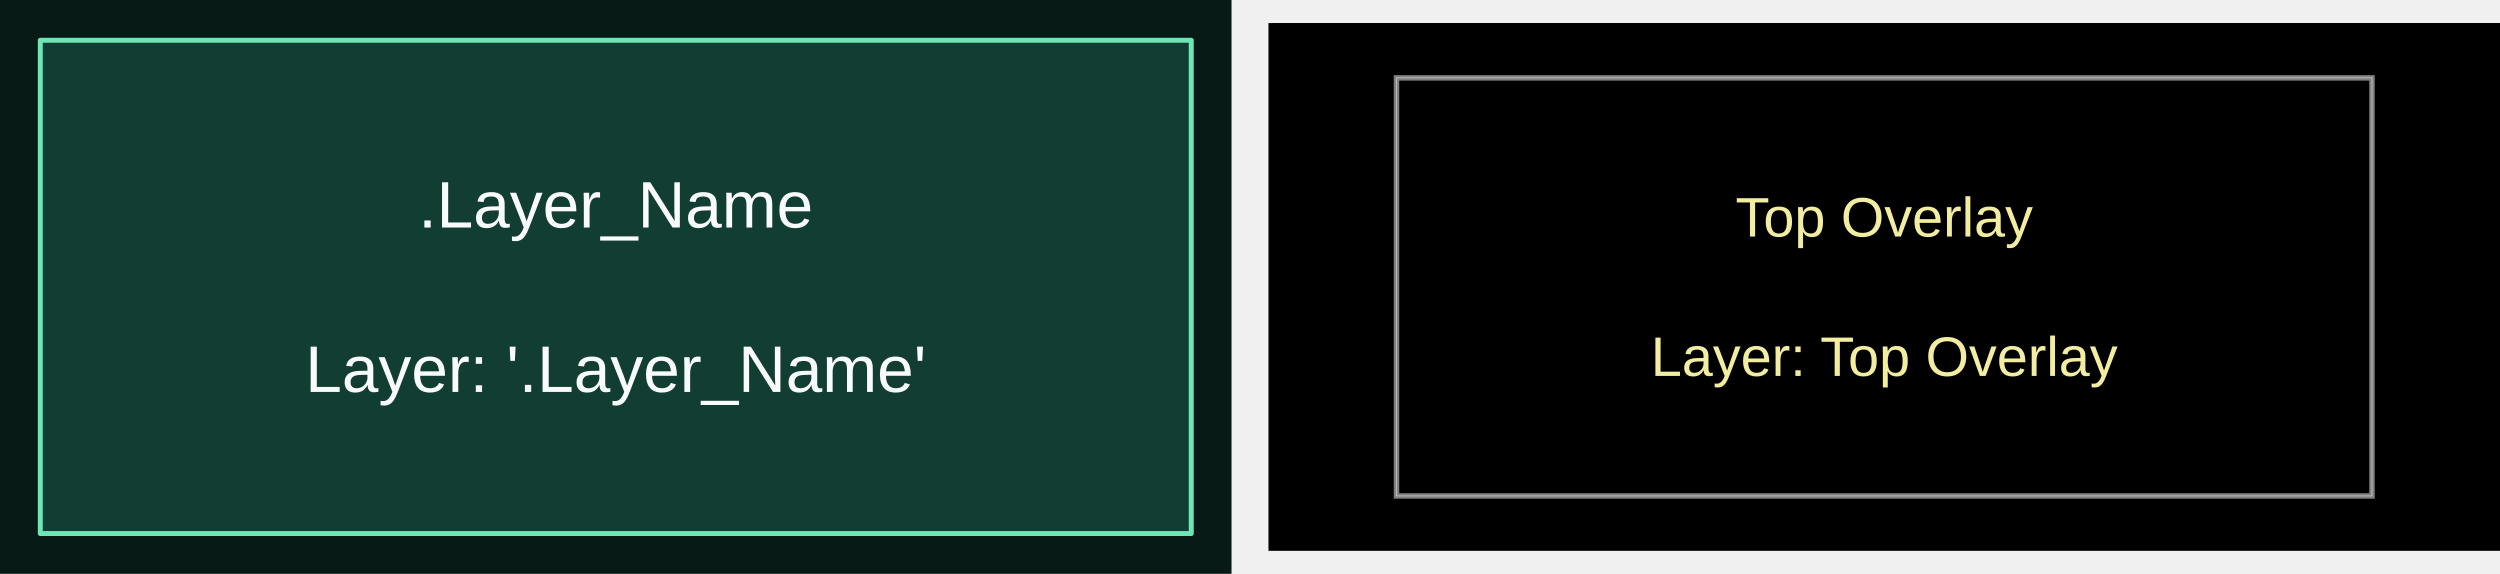
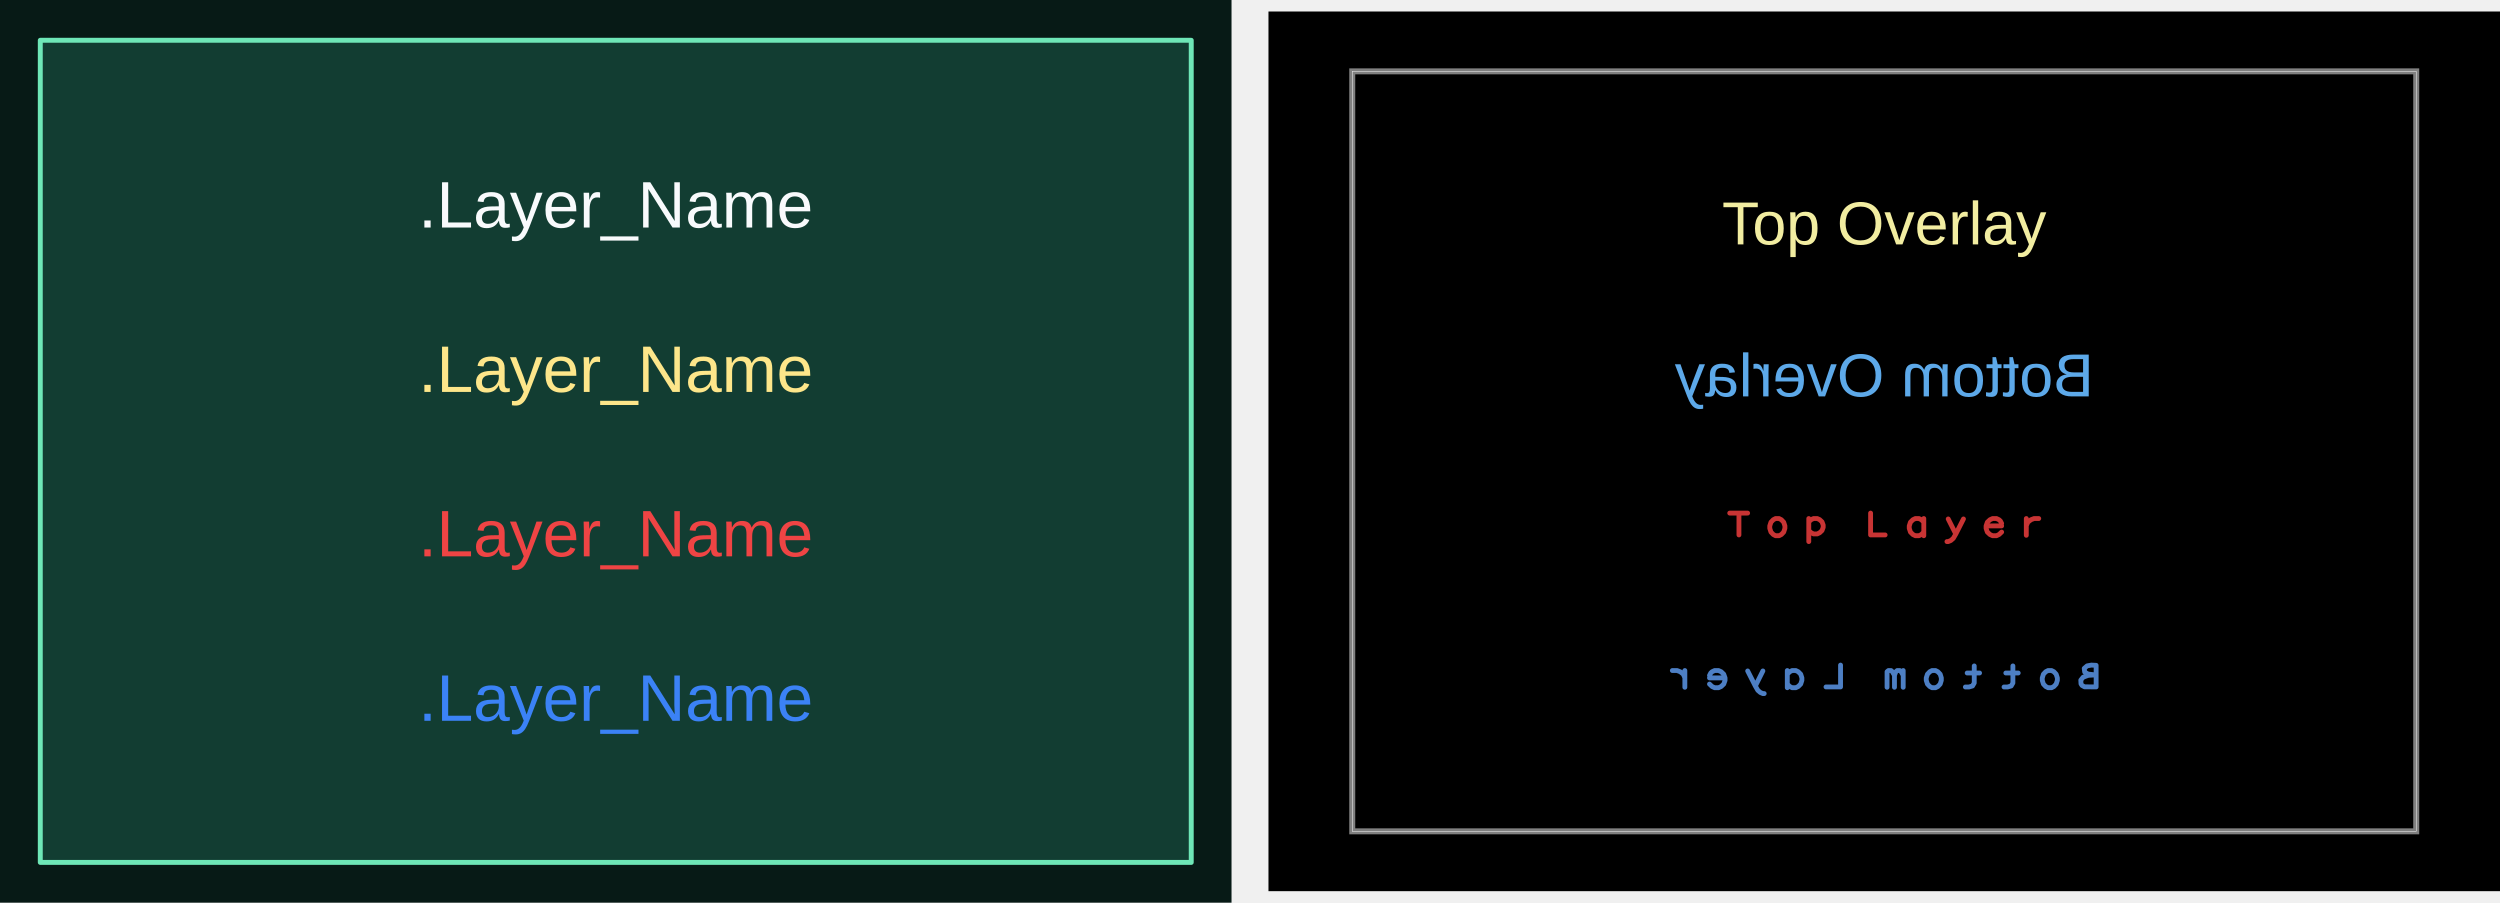
- <svg xmlns="http://www.w3.org/2000/svg" width="1624" height="372.764" viewBox="0 0 1624 372.764" aria-label=".Layer_Name resolution: Top Overlay: altiumts source on left, Circuit JSON on right" role="img">
+ <svg xmlns="http://www.w3.org/2000/svg" width="1624" height="586.382" viewBox="0 0 1624 586.382" aria-label=".Layer_Name resolution: top/bottom overlay and copper: altiumts source on left, Circuit JSON on right" role="img">
  <g transform="translate(0, 0) scale(1.068091, 1.068091) translate(0, 0)">
-     <rect width="749" height="349" fill="#071a16" x="0" y="0" />
+     <rect width="749" height="549" fill="#071a16" x="0" y="0" />
    <g stroke-linecap="round" stroke-linejoin="round">
-       <polygon data-record="BoardOutline" points="24.5,324.5 724.5,324.5 724.5,24.5 24.5,24.5" fill="#123d32" stroke="#6ee7b7" stroke-width="3" />
+       <polygon data-record="BoardOutline" points="24.5,524.5 724.5,524.5 724.5,24.5 24.5,24.5" fill="#123d32" stroke="#6ee7b7" stroke-width="3" />
+       <text data-record="Text" data-layer="BOTTOM" x="0" y="0" fill="#3b82f6" font-family="Arial, sans-serif" font-size="40" font-weight="normal" font-style="normal" text-anchor="middle" dominant-baseline="central" transform="translate(374.5 424.5) rotate(0) scale(1 1)">.Layer_Name</text>
+       <text data-record="Text" data-layer="TOP" x="0" y="0" fill="#ef4444" font-family="Arial, sans-serif" font-size="40" font-weight="normal" font-style="normal" text-anchor="middle" dominant-baseline="central" transform="translate(374.5 324.5) rotate(0) scale(1 1)">.Layer_Name</text>
+       <text data-record="Text" data-layer="BOTTOMOVERLAY" x="0" y="0" fill="#fde68a" font-family="Arial, sans-serif" font-size="40" font-weight="normal" font-style="normal" text-anchor="middle" dominant-baseline="central" transform="translate(374.5 224.5) rotate(0) scale(1 1)">.Layer_Name</text>
      <text data-record="Text" data-layer="TOPOVERLAY" x="0" y="0" fill="#f8fafc" font-family="Arial, sans-serif" font-size="40" font-weight="normal" font-style="normal" text-anchor="middle" dominant-baseline="central" transform="translate(374.5 124.5) rotate(0) scale(1 1)">.Layer_Name</text>
-       <text data-record="Text" data-layer="TOPOVERLAY" x="0" y="0" fill="#f8fafc" font-family="Arial, sans-serif" font-size="40" font-weight="normal" font-style="normal" text-anchor="middle" dominant-baseline="central" transform="translate(374.5 224.5) rotate(0) scale(1 1)">Layer: '.Layer_Name'</text>
    </g>
  </g>
-   <g transform="translate(824, 14.95327) scale(1, 1) translate(0, 0)">
+   <g transform="translate(824, 7.476636) scale(1, 1) translate(0, 0)">
    <style />
-     <rect class="boundary" x="0" y="0" fill="#000" width="800" height="342.857" data-type="pcb_background" data-pcb-layer="global" />
-     <rect class="pcb-boundary" fill="none" stroke="#fff" stroke-width="0.3" x="83.16" y="35.64" width="633.68" height="271.577" data-type="pcb_boundary" data-pcb-layer="global" />
-     <path class="pcb-board" d="M 83.16 307.217 L 716.84 307.217 L 716.84 35.64 L 83.16 35.64 Z" fill="none" stroke="rgba(255, 255, 255, 0.5)" stroke-width="3.564" data-type="pcb_board" data-pcb-layer="board" />
-     <text x="0" y="0" dx="0" dy="0" fill="#f2eda1" font-family="Arial, sans-serif" font-size="36.21" text-anchor="middle" dominant-baseline="central" transform="matrix(1,0,0,1,400,126.1657)" class="pcb-silkscreen-text pcb-silkscreen-top" data-pcb-silkscreen-text-id="pcb_silkscreen_text_altium_1__stack1" stroke="none" data-type="pcb_silkscreen_text" data-pcb-layer="top">Top Overlay</text>
-     <text x="0" y="0" dx="0" dy="0" fill="#f2eda1" font-family="Arial, sans-serif" font-size="36.21" text-anchor="middle" dominant-baseline="central" transform="matrix(1,0,0,1,400,216.6914)" class="pcb-silkscreen-text pcb-silkscreen-top" data-pcb-silkscreen-text-id="pcb_silkscreen_text_altium_2__stack1" stroke="none" data-type="pcb_silkscreen_text" data-pcb-layer="top">Layer: Top Overlay</text>
+     <rect class="boundary" x="0" y="0" fill="#000" width="800" height="571.429" data-type="pcb_background" data-pcb-layer="global" />
+     <rect class="pcb-boundary" fill="none" stroke="#fff" stroke-width="0.3" x="54.422" y="38.873" width="691.156" height="493.683" data-type="pcb_boundary" data-pcb-layer="global" />
+     <path class="pcb-board" d="M 54.422 532.556 L 745.578 532.556 L 745.578 38.873 L 54.422 38.873 Z" fill="none" stroke="rgba(255, 255, 255, 0.5)" stroke-width="3.887" data-type="pcb_board" data-pcb-layer="board" />
+     <text x="0" y="0" dx="0" dy="0" fill="#5da9e9" font-family="Arial, sans-serif" font-size="39.495" text-anchor="middle" dominant-baseline="central" transform="matrix(-1,0,0,1,400,236.346)" class="pcb-silkscreen-text pcb-silkscreen-bottom" data-pcb-silkscreen-text-id="pcb_silkscreen_text_altium_2__stack1" stroke="none" data-type="pcb_silkscreen_text" data-pcb-layer="bottom">Bottom Overlay</text>
+     <text x="0" y="0" dx="0" dy="0" fill="#f2eda1" font-family="Arial, sans-serif" font-size="39.495" text-anchor="middle" dominant-baseline="central" transform="matrix(1,0,0,1,400,137.6093)" class="pcb-silkscreen-text pcb-silkscreen-top" data-pcb-silkscreen-text-id="pcb_silkscreen_text_altium_1__stack1" stroke="none" data-type="pcb_silkscreen_text" data-pcb-layer="top">Top Overlay</text>
+     <path d="M-2.582 -0.238L-2.283 -0.238 M-2.428 -0.238L-2.428 0.127 M-1.816 -0.147L-1.854 -0.127 M-1.854 -0.127L-1.893 -0.086 M-1.893 -0.086L-1.913 -0.024 M-1.913 -0.024L-1.913 0.017 M-1.913 0.017L-1.893 0.079 M-1.893 0.079L-1.854 0.12 M-1.854 0.12L-1.816 0.14 M-1.816 0.14L-1.758 0.14 M-1.758 0.14L-1.719 0.12 M-1.719 0.12L-1.68 0.079 M-1.68 0.079L-1.66 0.017 M-1.66 0.017L-1.66 -0.024 M-1.66 -0.024L-1.68 -0.086 M-1.68 -0.086L-1.719 -0.127 M-1.719 -0.127L-1.758 -0.147 M-1.758 -0.147L-1.816 -0.147 M-1.261 -0.147L-1.261 0.238 M-1.261 -0.092L-1.221 -0.129 M-1.221 -0.129L-1.181 -0.147 M-1.181 -0.147L-1.12 -0.147 M-1.12 -0.147L-1.08 -0.129 M-1.08 -0.129L-1.04 -0.092 M-1.04 -0.092L-1.02 -0.037 M-1.02 -0.037L-1.02 -0 M-1.02 -0L-1.04 0.054 M-1.04 0.054L-1.08 0.091 M-1.08 0.091L-1.12 0.11 M-1.12 0.11L-1.181 0.11 M-1.181 0.11L-1.221 0.091 M-1.221 0.091L-1.261 0.054 M-0.228 -0.238L-0.228 0.127 M-0.228 0.127L0.015 0.127 M0.661 -0.147L0.661 0.14 M0.661 -0.086L0.621 -0.127 M0.621 -0.127L0.58 -0.147 M0.58 -0.147L0.52 -0.147 M0.52 -0.147L0.479 -0.127 M0.479 -0.127L0.438 -0.086 M0.438 -0.086L0.418 -0.024 M0.418 -0.024L0.418 0.017 M0.418 0.017L0.438 0.079 M0.438 0.079L0.479 0.12 M0.479 0.12L0.52 0.14 M0.52 0.14L0.58 0.14 M0.58 0.14L0.621 0.12 M0.621 0.12L0.661 0.079 M1.069 -0.14L1.196 0.112 M1.324 -0.14L1.196 0.112 M1.196 0.112L1.154 0.184 M1.154 0.184L1.112 0.22 M1.112 0.22L1.069 0.238 M1.069 0.238L1.048 0.238 M1.702 -0.024L1.962 -0.024 M1.962 -0.065L1.941 -0.106 M1.941 -0.106L1.918 -0.127 M1.918 -0.127L1.876 -0.147 M1.876 -0.147L1.811 -0.147 M1.811 -0.147L1.767 -0.127 M1.767 -0.127L1.723 -0.086 M1.723 -0.086L1.702 -0.024 M1.702 -0.024L1.702 0.017 M1.702 0.017L1.723 0.079 M1.723 0.079L1.767 0.12 M1.767 0.12L1.811 0.14 M1.811 0.14L1.876 0.14 M1.876 0.14L1.918 0.12 M1.918 0.12L1.962 0.079 M2.374 -0.147L2.374 0.133 M2.374 -0.027L2.4 -0.087 M2.4 -0.087L2.452 -0.127 M2.452 -0.127L2.504 -0.147 M2.504 -0.147L2.582 -0.147" fill="none" stroke="rgb(200, 52, 52)" stroke-width="0.081" stroke-linecap="round" stroke-linejoin="round" transform="matrix(38.87269,0,0,38.87269,400,335.0826)" class="pcb-copper-text pcb-copper-top" data-type="pcb_copper_text" data-pcb-copper-text-id="pcb_copper_text_altium_3__stack1" />
+     <path d="M-3.541 0.127L-3.541 -0.234 M-3.541 -0.234L-3.462 -0.238 M-3.462 -0.238L-3.391 -0.225 M-3.391 -0.225L-3.342 -0.183 M-3.342 -0.183L-3.35 -0.121 M-3.35 -0.121L-3.407 -0.088 M-3.407 -0.088L-3.53 -0.074 M-3.53 -0.074L-3.41 -0.067 M-3.41 -0.067L-3.323 -0.035 M-3.323 -0.035L-3.285 0.013 M-3.285 0.013L-3.288 0.075 M-3.288 0.075L-3.305 0.102 M-3.305 0.102L-3.347 0.125 M-3.347 0.125L-3.541 0.127 M-2.796 -0.147L-2.835 -0.127 M-2.835 -0.127L-2.873 -0.086 M-2.873 -0.086L-2.893 -0.024 M-2.893 -0.024L-2.893 0.017 M-2.893 0.017L-2.873 0.079 M-2.873 0.079L-2.835 0.12 M-2.835 0.12L-2.796 0.14 M-2.796 0.14L-2.738 0.14 M-2.738 0.14L-2.699 0.12 M-2.699 0.12L-2.66 0.079 M-2.66 0.079L-2.641 0.017 M-2.641 0.017L-2.641 -0.024 M-2.641 -0.024L-2.66 -0.086 M-2.66 -0.086L-2.699 -0.127 M-2.699 -0.127L-2.738 -0.147 M-2.738 -0.147L-2.796 -0.147 M-2.15 -0.224L-2.15 0.061 M-2.15 0.061L-2.121 0.111 M-2.121 0.111L-2.061 0.128 M-2.061 0.128L-2.002 0.128 M-2.239 -0.106L-2.032 -0.106 M-1.504 -0.224L-1.504 0.061 M-1.504 0.061L-1.475 0.111 M-1.475 0.111L-1.415 0.128 M-1.415 0.128L-1.356 0.128 M-1.593 -0.106L-1.386 -0.106 M-0.857 -0.147L-0.896 -0.127 M-0.896 -0.127L-0.935 -0.086 M-0.935 -0.086L-0.954 -0.024 M-0.954 -0.024L-0.954 0.017 M-0.954 0.017L-0.935 0.079 M-0.935 0.079L-0.896 0.12 M-0.896 0.12L-0.857 0.14 M-0.857 0.14L-0.799 0.14 M-0.799 0.14L-0.761 0.12 M-0.761 0.12L-0.722 0.079 M-0.722 0.079L-0.702 0.017 M-0.702 0.017L-0.702 -0.024 M-0.702 -0.024L-0.722 -0.086 M-0.722 -0.086L-0.761 -0.127 M-0.761 -0.127L-0.799 -0.147 M-0.799 -0.147L-0.857 -0.147 M-0.317 -0.147L-0.317 0.133 M-0.317 -0.067L-0.283 -0.127 M-0.283 -0.127L-0.26 -0.147 M-0.26 -0.147L-0.217 -0.147 M-0.217 -0.147L-0.194 -0.127 M-0.194 -0.127L-0.171 -0.067 M-0.171 -0.067L-0.171 0.133 M-0.171 -0.067L-0.136 -0.127 M-0.136 -0.127L-0.114 -0.147 M-0.114 -0.147L-0.07 -0.147 M-0.07 -0.147L-0.047 -0.127 M-0.047 -0.127L-0.047 0.133 M0.73 -0.238L0.73 0.127 M0.73 0.127L0.973 0.127 M1.62 -0.147L1.62 0.14 M1.62 -0.086L1.579 -0.127 M1.579 -0.127L1.539 -0.147 M1.539 -0.147L1.478 -0.147 M1.478 -0.147L1.437 -0.127 M1.437 -0.127L1.396 -0.086 M1.396 -0.086L1.376 -0.024 M1.376 -0.024L1.376 0.017 M1.376 0.017L1.396 0.079 M1.396 0.079L1.437 0.12 M1.437 0.12L1.478 0.14 M1.478 0.14L1.539 0.14 M1.539 0.14L1.579 0.12 M1.579 0.12L1.62 0.079 M2.028 -0.14L2.154 0.112 M2.282 -0.14L2.154 0.112 M2.154 0.112L2.112 0.184 M2.112 0.184L2.07 0.22 M2.07 0.22L2.028 0.238 M2.028 0.238L2.006 0.238 M2.66 -0.024L2.92 -0.024 M2.92 -0.065L2.899 -0.106 M2.899 -0.106L2.877 -0.127 M2.877 -0.127L2.834 -0.147 M2.834 -0.147L2.769 -0.147 M2.769 -0.147L2.725 -0.127 M2.725 -0.127L2.682 -0.086 M2.682 -0.086L2.66 -0.024 M2.66 -0.024L2.66 0.017 M2.66 0.017L2.682 0.079 M2.682 0.079L2.725 0.12 M2.725 0.12L2.769 0.14 M2.769 0.14L2.834 0.14 M2.834 0.14L2.877 0.12 M2.877 0.12L2.92 0.079 M3.332 -0.147L3.332 0.133 M3.332 -0.027L3.358 -0.087 M3.358 -0.087L3.41 -0.127 M3.41 -0.127L3.462 -0.147 M3.462 -0.147L3.541 -0.147" fill="none" stroke="rgb(77, 127, 196)" stroke-width="0.081" stroke-linecap="round" stroke-linejoin="round" transform="matrix(-38.87269,0,0,38.87269,400,433.8192)" class="pcb-copper-text pcb-copper-bottom" data-type="pcb_copper_text" data-pcb-copper-text-id="pcb_copper_text_altium_4__stack1" />
  </g>
</svg>
